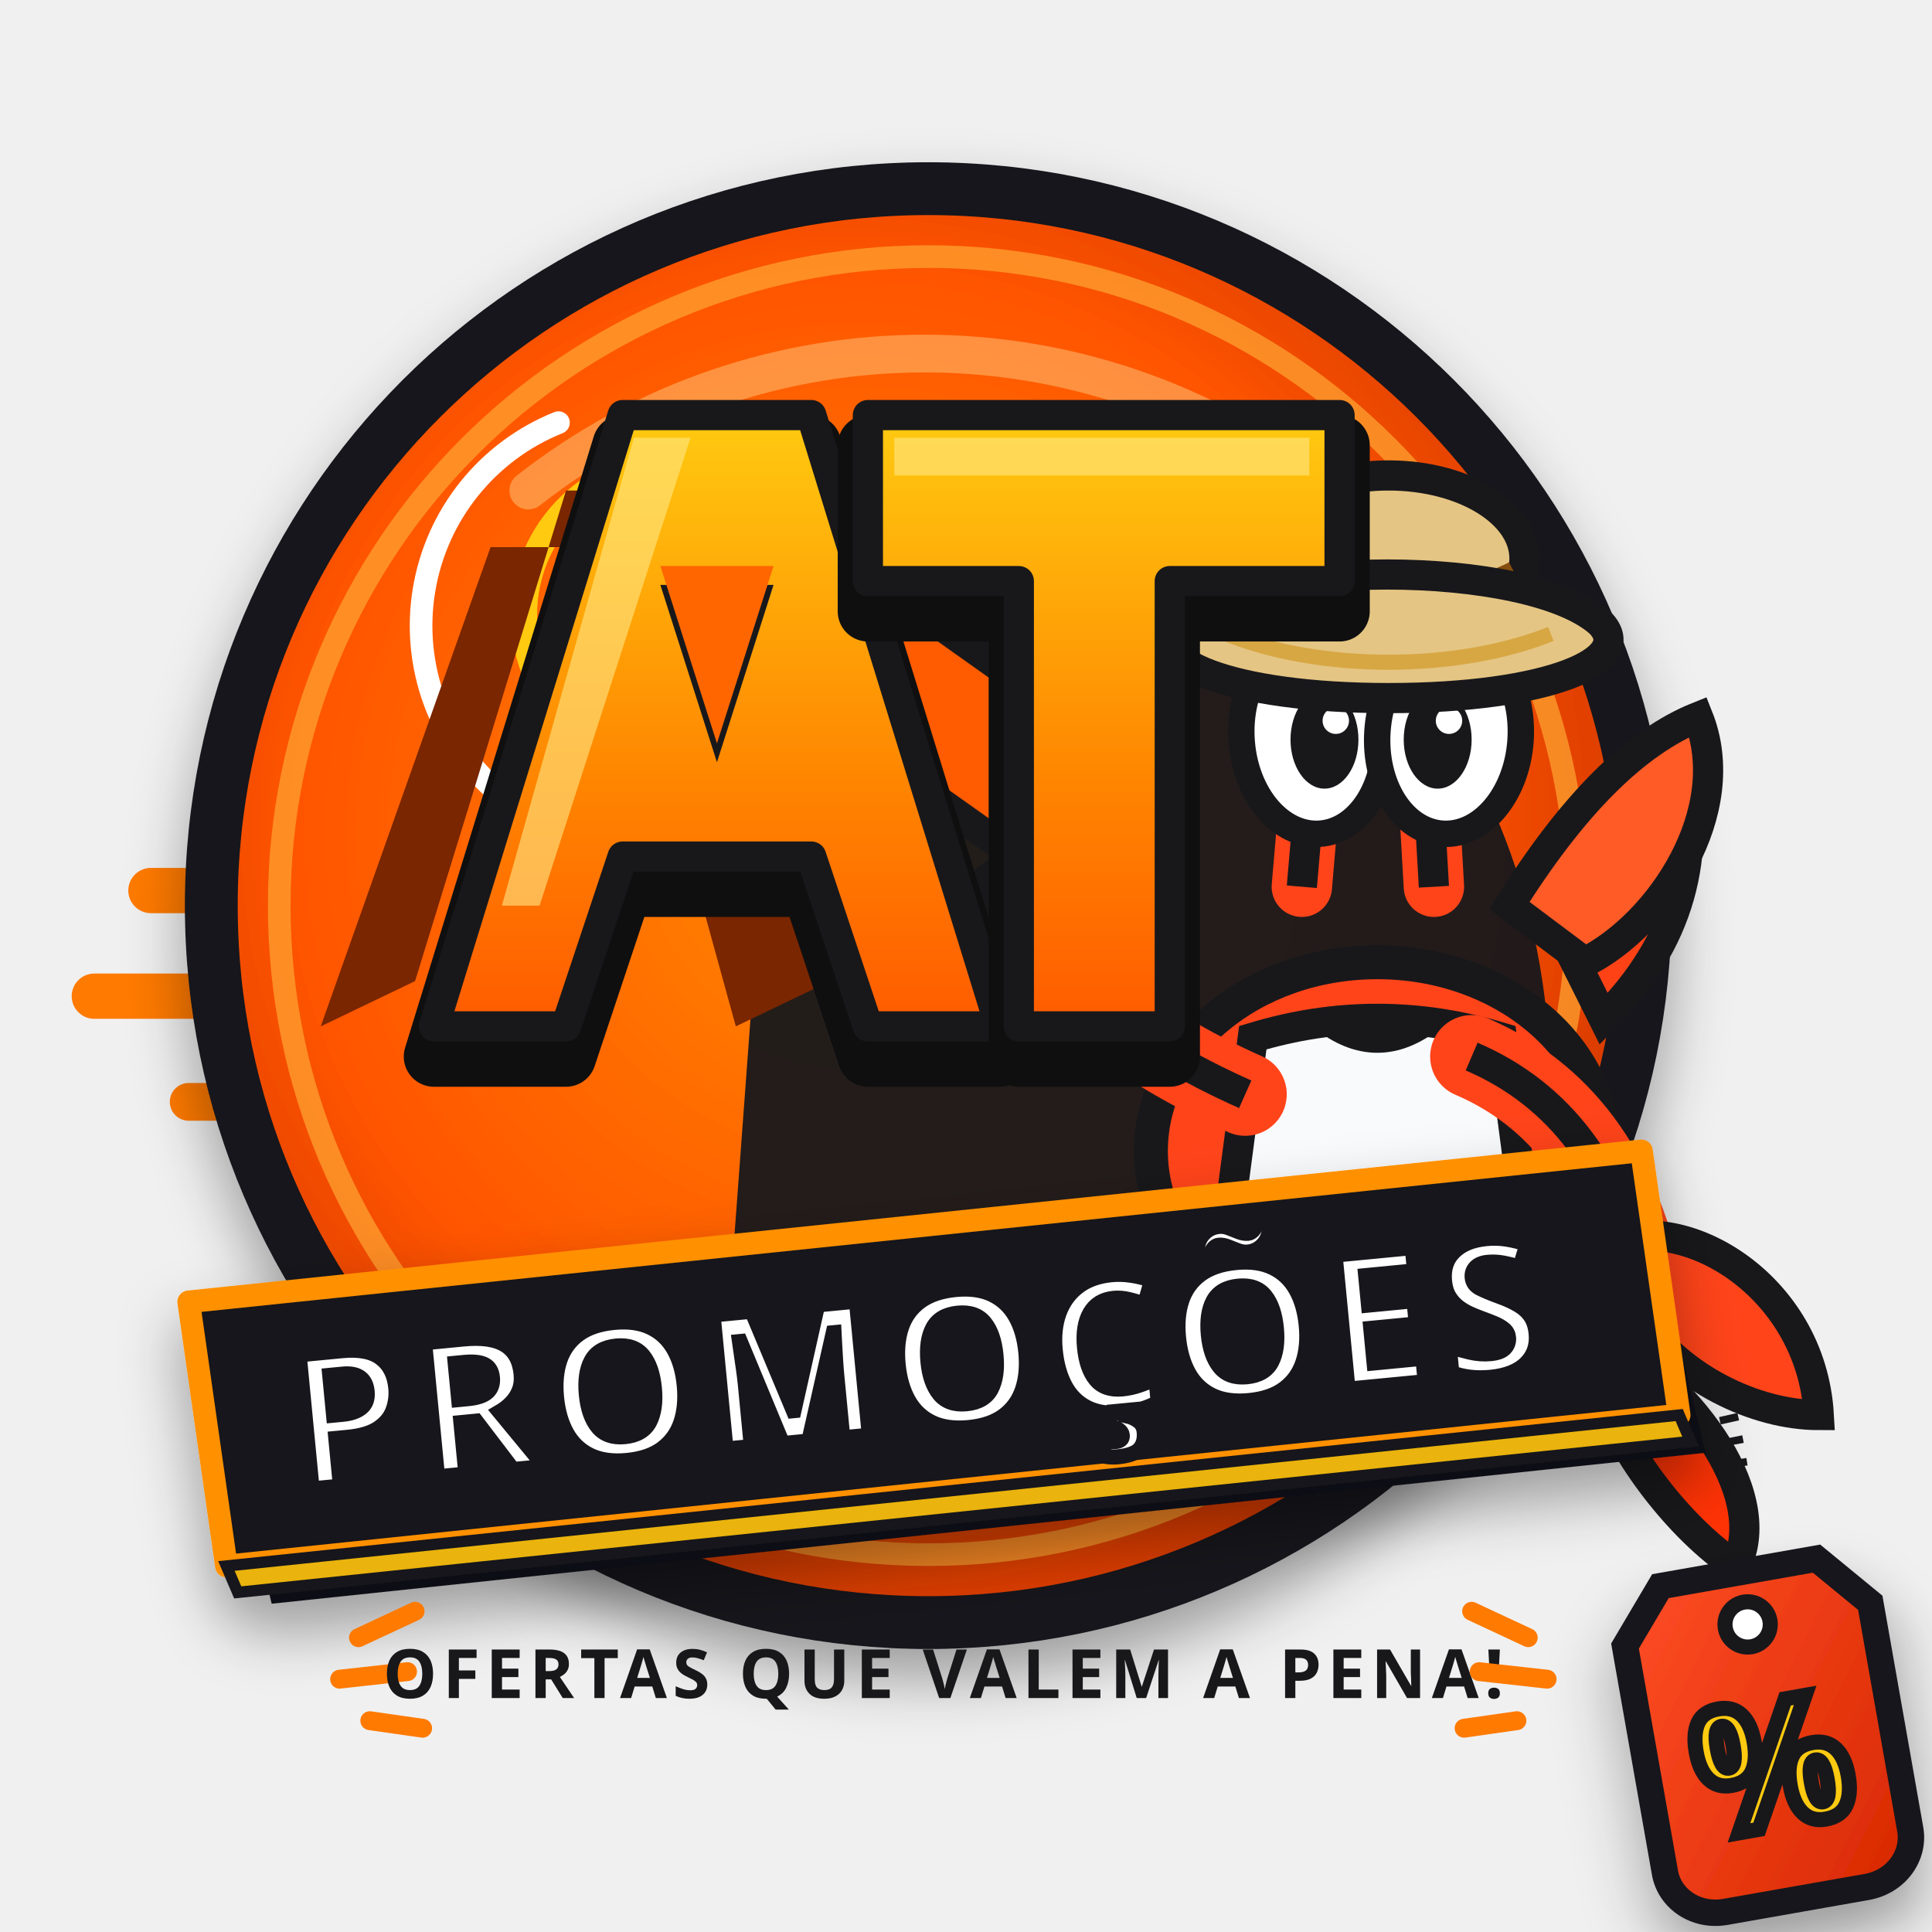
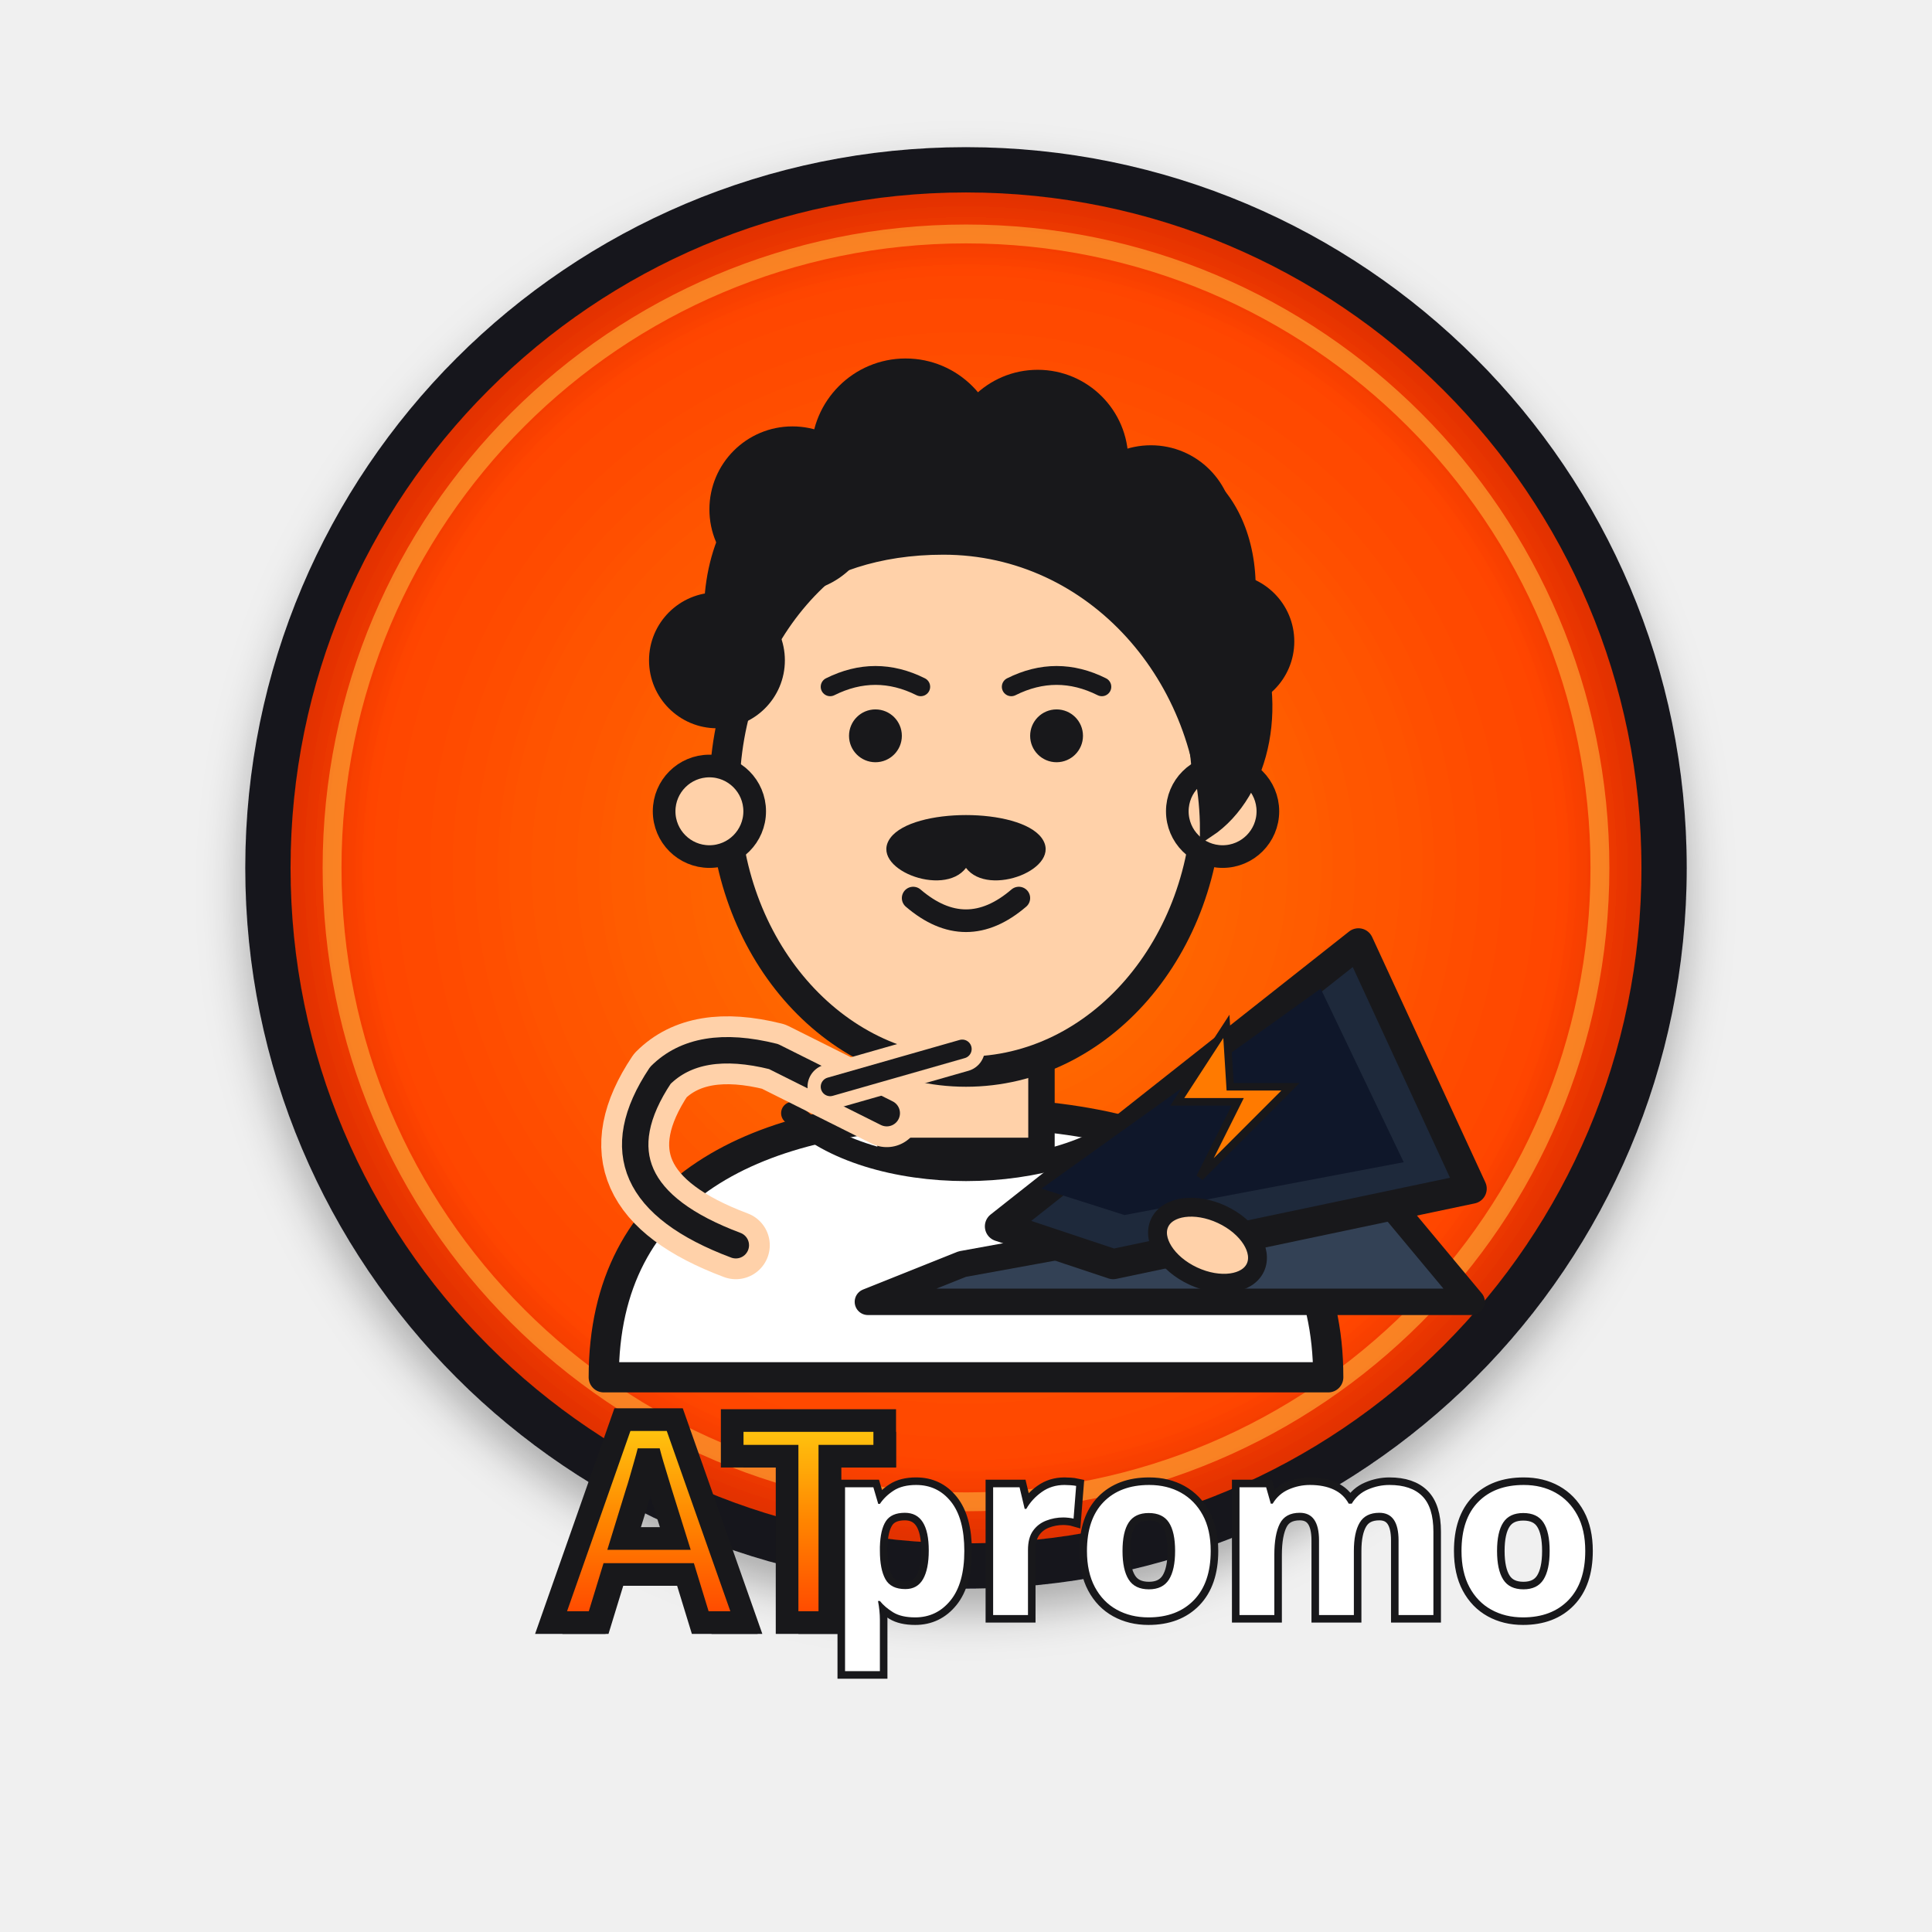
<svg xmlns="http://www.w3.org/2000/svg" viewBox="0 0 512 512" width="512" height="512">
  <defs>
-     <radialGradient id="badgeBg" cx="45%" cy="45%" r="55%">
-       <stop offset="0%" stop-color="#FF8A00" />
-       <stop offset="70%" stop-color="#FF5500" />
-       <stop offset="100%" stop-color="#D83A00" />
+     <radialGradient id="badgeBg" cx="50%" cy="50%" r="50%">
+       <stop offset="0%" stop-color="#FF7A00" />
+       <stop offset="85%" stop-color="#FF4500" />
+       <stop offset="100%" stop-color="#D62800" />
    </radialGradient>
    <linearGradient id="atGrad" x1="0%" y1="0%" x2="0%" y2="100%">
      <stop offset="0%" stop-color="#FFCA10" />
-       <stop offset="60%" stop-color="#FF8500" />
-       <stop offset="100%" stop-color="#FF5B00" />
+       <stop offset="50%" stop-color="#FF8500" />
+       <stop offset="100%" stop-color="#FF4500" />
    </linearGradient>
-     <linearGradient id="tagGrad" x1="0%" y1="0%" x2="100%" y2="100%">
-       <stop offset="0%" stop-color="#FF4D26" />
-       <stop offset="100%" stop-color="#D62800" />
-     </linearGradient>
-     <filter id="dropShadow" x="-10%" y="-10%" width="130%" height="130%">
-       <feDropShadow dx="0" dy="8" stdDeviation="8" flood-color="#000000" flood-opacity="0.35" />
+     <filter id="shadow" x="-15%" y="-15%" width="130%" height="130%">
+       <feDropShadow dx="0" dy="6" stdDeviation="6" flood-color="#000" flood-opacity="0.3" />
    </filter>
  </defs>
-   <g id="background">
-     <path d="M 40 236 L 110 236" stroke="#FF7A00" stroke-width="12" stroke-linecap="round" />
-     <path d="M 25 264 L 95 264" stroke="#FF7A00" stroke-width="12" stroke-linecap="round" />
-     <path d="M 50 292 L 120 292" stroke="#FF7A00" stroke-width="10" stroke-linecap="round" />
-     <circle cx="246" cy="240" r="190" fill="url(#badgeBg)" stroke="#18181B" stroke-width="14" filter="url(#dropShadow)" />
-     <circle cx="246" cy="240" r="172" fill="none" stroke="#FFA733" stroke-width="6" opacity="0.7" />
-     <path d="M 140 130 A 170 170 0 0 1 350 130" fill="none" stroke="#FFE4A0" stroke-width="10" stroke-linecap="round" opacity="0.4" />
-     <path d="M 210 120 C 320 110 400 170 410 270 C 410 330 380 370 330 390 L 190 390 Z" fill="#18181B" opacity="0.95" />
+   <circle cx="256" cy="230" r="185" fill="url(#badgeBg)" stroke="#18181B" stroke-width="12" filter="url(#shadow)" />
+   <circle cx="256" cy="230" r="168" fill="none" stroke="#FFB03B" stroke-width="5" opacity="0.6" />
+   <g id="character">
+     <path d="M 160 365 C 160 315 200 295 256 295 C 312 295 352 315 352 365 Z" fill="#FFFFFF" stroke="#18181B" stroke-width="8" stroke-linejoin="round" />
+     <path d="M 210 295 C 230 315 282 315 302 295" fill="none" stroke="#18181B" stroke-width="6" stroke-linecap="round" />
+     <rect x="236" y="270" width="40" height="35" fill="#FFD1A9" stroke="#18181B" stroke-width="7" />
+     <ellipse cx="256" cy="210" rx="64" ry="74" fill="#FFD1A9" stroke="#18181B" stroke-width="8" />
+     <circle cx="188" cy="215" r="12" fill="#FFD1A9" stroke="#18181B" stroke-width="6" />
+     <circle cx="324" cy="215" r="12" fill="#FFD1A9" stroke="#18181B" stroke-width="6" />
+     <path d="M 192 185 C 180 145 200 115 240 115 C 260 110 280 115 295 125 C 315 115 335 135 330 165 C 340 185 335 210 320 220 C 320 180 290 145 250 145 C 215 145 195 165 192 185 Z" fill="#18181B" stroke="#18181B" stroke-width="4" />
+     <circle cx="210" cy="135" r="22" fill="#18181B" />
+     <circle cx="240" cy="120" r="25" fill="#18181B" />
+     <circle cx="275" cy="122" r="24" fill="#18181B" />
+     <circle cx="305" cy="140" r="22" fill="#18181B" />
+     <circle cx="325" cy="170" r="18" fill="#18181B" />
+     <circle cx="190" cy="175" r="18" fill="#18181B" />
+     <circle cx="232" cy="195" r="7" fill="#18181B" />
+     <circle cx="280" cy="195" r="7" fill="#18181B" />
+     <path d="M 220 182 Q 232 176 244 182" fill="none" stroke="#18181B" stroke-width="5" stroke-linecap="round" />
+     <path d="M 268 182 Q 280 176 292 182" fill="none" stroke="#18181B" stroke-width="5" stroke-linecap="round" />
+     <path d="M 236 222 C 242 214 270 214 276 222 C 282 230 262 238 256 230 C 250 238 230 230 236 222 Z" fill="#18181B" />
+     <path d="M 242 238 Q 256 250 270 238" fill="none" stroke="#18181B" stroke-width="6" stroke-linecap="round" />
+     <path d="M 195 330 Q 155 315 175 285 Q 185 275 205 280 L 235 295" fill="none" stroke="#FFD1A9" stroke-width="18" stroke-linecap="round" stroke-linejoin="round" />
+     <path d="M 195 330 Q 155 315 175 285 Q 185 275 205 280 L 235 295" fill="none" stroke="#18181B" stroke-width="7" stroke-linecap="round" stroke-linejoin="round" />
+     <path d="M 220 288 L 255 278" fill="none" stroke="#FFD1A9" stroke-width="12" stroke-linecap="round" />
+     <path d="M 220 288 L 255 278" fill="none" stroke="#18181B" stroke-width="5" stroke-linecap="round" />
  </g>
-   <g id="crab-mascot">
-     <path d="M 380 300 Q 420 290 440 330 Q 420 345 385 330 Z" fill="#FF4216" stroke="#18181B" stroke-width="8" />
-     <path d="M 425 270 Q 455 240 445 200 Q 420 220 415 250 Z" fill="#FF4216" stroke="#18181B" stroke-width="8" />
-     <path d="M 400 240 Q 425 200 450 190 C 460 215 440 245 420 255 Z" fill="#FF5B26" stroke="#18181B" stroke-width="8" />
-     <ellipse cx="365" cy="305" rx="60" ry="50" fill="#FF441A" stroke="#18181B" stroke-width="9" />
-     <path d="M 320 325 C 330 315 400 315 410 325 L 405 355 C 390 365 375 365 365 355 C 355 365 340 365 325 355 Z" fill="#15803D" stroke="#18181B" stroke-width="8" />
-     <line x1="365" y1="325" x2="365" y2="355" stroke="#0F5128" stroke-width="5" />
-     <path d="M 332 275 Q 365 265 398 275 L 405 328 Q 365 332 325 328 Z" fill="#F8FAFC" stroke="#18181B" stroke-width="8" />
-     <path d="M 350 270 Q 365 282 380 270" fill="none" stroke="#18181B" stroke-width="6" />
-     <g id="eyes">
-       <path d="M 345 235 L 348 200" stroke="#FF441A" stroke-width="16" stroke-linecap="round" />
-       <path d="M 345 235 L 348 200" stroke="#18181B" stroke-width="8" fill="none" />
-       <path d="M 380 235 L 378 200" stroke="#FF441A" stroke-width="16" stroke-linecap="round" />
-       <path d="M 380 235 L 378 200" stroke="#18181B" stroke-width="8" fill="none" />
-       <ellipse cx="348" cy="195" rx="19" ry="26" fill="#FFFFFF" stroke="#18181B" stroke-width="7" transform="rotate(-4 348 195)" />
-       <ellipse cx="351" cy="196" rx="9" ry="13" fill="#18181B" />
-       <circle cx="354" cy="191" r="3.5" fill="#FFFFFF" />
-       <ellipse cx="384" cy="195" rx="19" ry="26" fill="#FFFFFF" stroke="#18181B" stroke-width="7" transform="rotate(4 384 195)" />
-       <ellipse cx="381" cy="196" rx="9" ry="13" fill="#18181B" />
-       <circle cx="384" cy="191" r="3.5" fill="#FFFFFF" />
-     </g>
-     <g id="hat">
-       <ellipse cx="368" cy="148" rx="36" ry="22" fill="#E5C583" stroke="#18181B" stroke-width="8" />
-       <path d="M 334 153 C 350 162 385 162 402 153" fill="none" stroke="#854D0E" stroke-width="9" />
-       <path d="M 334 153 C 350 162 385 162 402 153" fill="none" stroke="#18181B" stroke-width="3" />
-       <path d="M 312 165 C 330 148 405 148 424 165 C 434 175 410 185 368 185 C 326 185 302 175 312 165 Z" fill="#E5C583" stroke="#18181B" stroke-width="8" />
-       <path d="M 325 168 C 350 178 386 178 411 168" fill="none" stroke="#CA8A04" stroke-width="4" opacity="0.5" />
-     </g>
-     <g id="holding-megaphone">
-       <path d="M 330 290 Q 285 270 270 240" fill="none" stroke="#FF441A" stroke-width="22" stroke-linecap="round" />
-       <path d="M 330 290 Q 285 270 270 240" fill="none" stroke="#18181B" stroke-width="8" />
-       <ellipse cx="272" cy="240" rx="16" ry="12" fill="#FF441A" stroke="#18181B" stroke-width="7" transform="rotate(-20 272 240)" />
-       <path d="M 268 226 L 206 182 L 216 142 L 278 186 Z" fill="#FF5B00" stroke="#18181B" stroke-width="8" />
-       <ellipse cx="211" cy="162" rx="14" ry="26" fill="#FFCA10" stroke="#18181B" stroke-width="8" transform="rotate(24 211 162)" />
-       <ellipse cx="211" cy="162" rx="6" ry="16" fill="#B43403" transform="rotate(24 211 162)" />
-       <rect x="264" y="226" width="14" height="28" rx="6" fill="#18181B" transform="rotate(20 264 226)" />
-       <ellipse cx="273" cy="206" rx="8" ry="16" fill="#18181B" transform="rotate(24 273 206)" />
-       <path d="M 185 140 A 24 24 0 0 0 178 180" fill="none" stroke="#FFFFFF" stroke-width="6" stroke-linecap="round" />
-       <path d="M 166 125 A 40 40 0 0 0 155 195" fill="none" stroke="#FFCA10" stroke-width="7" stroke-linecap="round" />
-       <path d="M 148 112 A 58 58 0 0 0 132 210" fill="none" stroke="#FFFFFF" stroke-width="6" stroke-linecap="round" />
-     </g>
-     <g id="claw-with-tag">
-       <path d="M 390 280 Q 425 295 435 340" fill="none" stroke="#FF441A" stroke-width="22" stroke-linecap="round" />
-       <path d="M 390 280 Q 425 295 435 340" fill="none" stroke="#18181B" stroke-width="8" />
-       <path d="M 425 330 C 445 320 480 340 482 375 C 465 375 445 365 435 350 Z" fill="#FF441A" stroke="#18181B" stroke-width="8" />
-       <path d="M 425 355 C 445 365 470 395 460 415 C 445 405 430 385 425 370 Z" fill="#FF3305" stroke="#18181B" stroke-width="8" />
-       <path d="M 458 375 Q 465 405 460 425" fill="none" stroke="#18181B" stroke-width="5" stroke-dasharray="2 4" />
-       <g transform="translate(442, 420) rotate(-10)">
-         <path d="M 15 0 L 40 0 L 52 14 L 52 75 C 52 82 46 88 38 88 L 0 88 C -8 88 -14 82 -14 75 L -14 14 L -2 0 Z" fill="url(#tagGrad)" stroke="#18181B" stroke-width="7" filter="url(#dropShadow)" />
-         <circle cx="19" cy="14" r="6" fill="#FFFFFF" stroke="#18181B" stroke-width="4" />
-         <text x="19" y="68" font-family="'Arial Black', 'Impact', sans-serif" font-size="46" font-weight="900" fill="#FFCA10" stroke="#18181B" stroke-width="4" text-anchor="middle">%</text>
-       </g>
-     </g>
+   <g id="laptop">
+     <path d="M 255 335 L 365 315 L 390 345 L 230 345 Z" fill="#334155" stroke="#18181B" stroke-width="7" stroke-linejoin="round" />
+     <path d="M 265 325 L 360 250 L 390 315 L 295 335 Z" fill="#1E293B" stroke="#18181B" stroke-width="8" stroke-linejoin="round" />
+     <path d="M 276 315 L 350 262 L 372 308 L 298 322 Z" fill="#0F172A" />
+     <polygon points="325,272 312,292 328,292 318,312 342,288 326,288" fill="#FF7A00" stroke="#18181B" stroke-width="2" />
+     <ellipse cx="320" cy="330" rx="14" ry="9" fill="#FFD1A9" stroke="#18181B" stroke-width="5" transform="rotate(25 320 330)" />
  </g>
-   <g id="text-at" transform="translate(25, 20)">
-     <path d="M 85 240 L 125 110 L 155 110 L 195 240 L 170 252 L 135 125 L 105 125 L 60 252 Z" fill="#7A2600" />
-     <path d="M 90 260 L 140 98 L 190 98 L 240 260 L 205 260 L 190 215 L 140 215 L 125 260 Z" fill="#0F0F10" stroke="#0F0F10" stroke-width="16" stroke-linejoin="round" />
-     <path d="M 90 252 L 140 90 L 190 90 L 240 252 L 205 252 L 190 207 L 140 207 L 125 252 Z" fill="url(#atGrad)" stroke="#18181B" stroke-width="8" stroke-linejoin="round" />
-     <polygon points="150,135 180,135 165,182" fill="#18181B" />
-     <polygon points="150,130 180,130 165,177" fill="#FF6600" />
-     <path d="M 230 135 L 290 135 L 290 258 L 255 258 L 255 135 Z" fill="#7A2600" />
-     <path d="M 205 98 L 330 98 L 330 142 L 285 142 L 285 260 L 245 260 L 245 142 L 205 142 Z" fill="#0F0F10" stroke="#0F0F10" stroke-width="16" stroke-linejoin="round" />
-     <path d="M 205 90 L 330 90 L 330 134 L 285 134 L 285 252 L 245 252 L 245 134 L 205 134 Z" fill="url(#atGrad)" stroke="#18181B" stroke-width="8" stroke-linejoin="round" />
-     <path d="M 143 96 L 158 96 L 118 220 L 108 220 Z" fill="#FFE885" opacity="0.6" />
-     <path d="M 212 96 L 322 96 L 322 106 L 212 106 Z" fill="#FFE885" opacity="0.6" />
-   </g>
-   <g id="banner-promocoes" filter="url(#dropShadow)">
-     <path d="M 55 355 L 435 315 L 452 385 L 72 425 Z" fill="#0F0F12" />
-     <path d="M 50 345 L 435 305 L 445 375 L 60 415 Z" fill="#18181B" stroke="#FF9000" stroke-width="6" stroke-linejoin="round" />
-     <path d="M 60 415 L 445 375 L 448 382 L 63 422 Z" fill="#EAB308" stroke="#18181B" stroke-width="3" />
-     <g transform="translate(55, 345) rotate(-5.5)">
-       <text x="185" y="52" font-family="'Arial Black', 'Impact', sans-serif" font-size="50" font-weight="900" letter-spacing="2" fill="#FFFFFF" stroke="#18181B" stroke-width="4" text-anchor="middle">PROMOÇÕES</text>
-     </g>
-   </g>
-   <g id="tagline" transform="translate(250, 442)">
-     <line x1="-155" y1="-8" x2="-140" y2="-15" stroke="#FF7A00" stroke-width="5" stroke-linecap="round" />
-     <line x1="-160" y1="3" x2="-142" y2="1" stroke="#FF7A00" stroke-width="5" stroke-linecap="round" />
-     <line x1="-152" y1="14" x2="-138" y2="16" stroke="#FF7A00" stroke-width="5" stroke-linecap="round" />
-     <text x="0" y="8" font-family="'Arial Black', 'Trebuchet MS', sans-serif" font-size="18" font-weight="900" letter-spacing="1.5" fill="#18181B" text-anchor="middle">OFERTAS QUE VALEM A PENA!</text>
-     <line x1="140" y1="-15" x2="155" y2="-8" stroke="#FF7A00" stroke-width="5" stroke-linecap="round" />
-     <line x1="142" y1="1" x2="160" y2="3" stroke="#FF7A00" stroke-width="5" stroke-linecap="round" />
-     <line x1="138" y1="16" x2="152" y2="14" stroke="#FF7A00" stroke-width="5" stroke-linecap="round" />
+   <g id="logo-text" transform="translate(256, 430)">
+     <text x="-65" y="0" font-family="'Arial Black', Impact, sans-serif" font-size="75" font-weight="900" fill="#18181B" text-anchor="middle" dx="3" dy="3">AT</text>
+     <text x="-65" y="0" font-family="'Arial Black', Impact, sans-serif" font-size="75" font-weight="900" fill="url(#atGrad)" stroke="#18181B" stroke-width="6" text-anchor="middle">AT</text>
+     <text x="65" y="-2" font-family="'Arial Black', Impact, sans-serif" font-size="62" font-weight="900" fill="#18181B" stroke="#18181B" stroke-width="4" text-anchor="middle">promo</text>
+     <text x="65" y="-2" font-family="'Arial Black', Impact, sans-serif" font-size="62" font-weight="900" fill="#FFFFFF" text-anchor="middle">promo</text>
  </g>
</svg>
